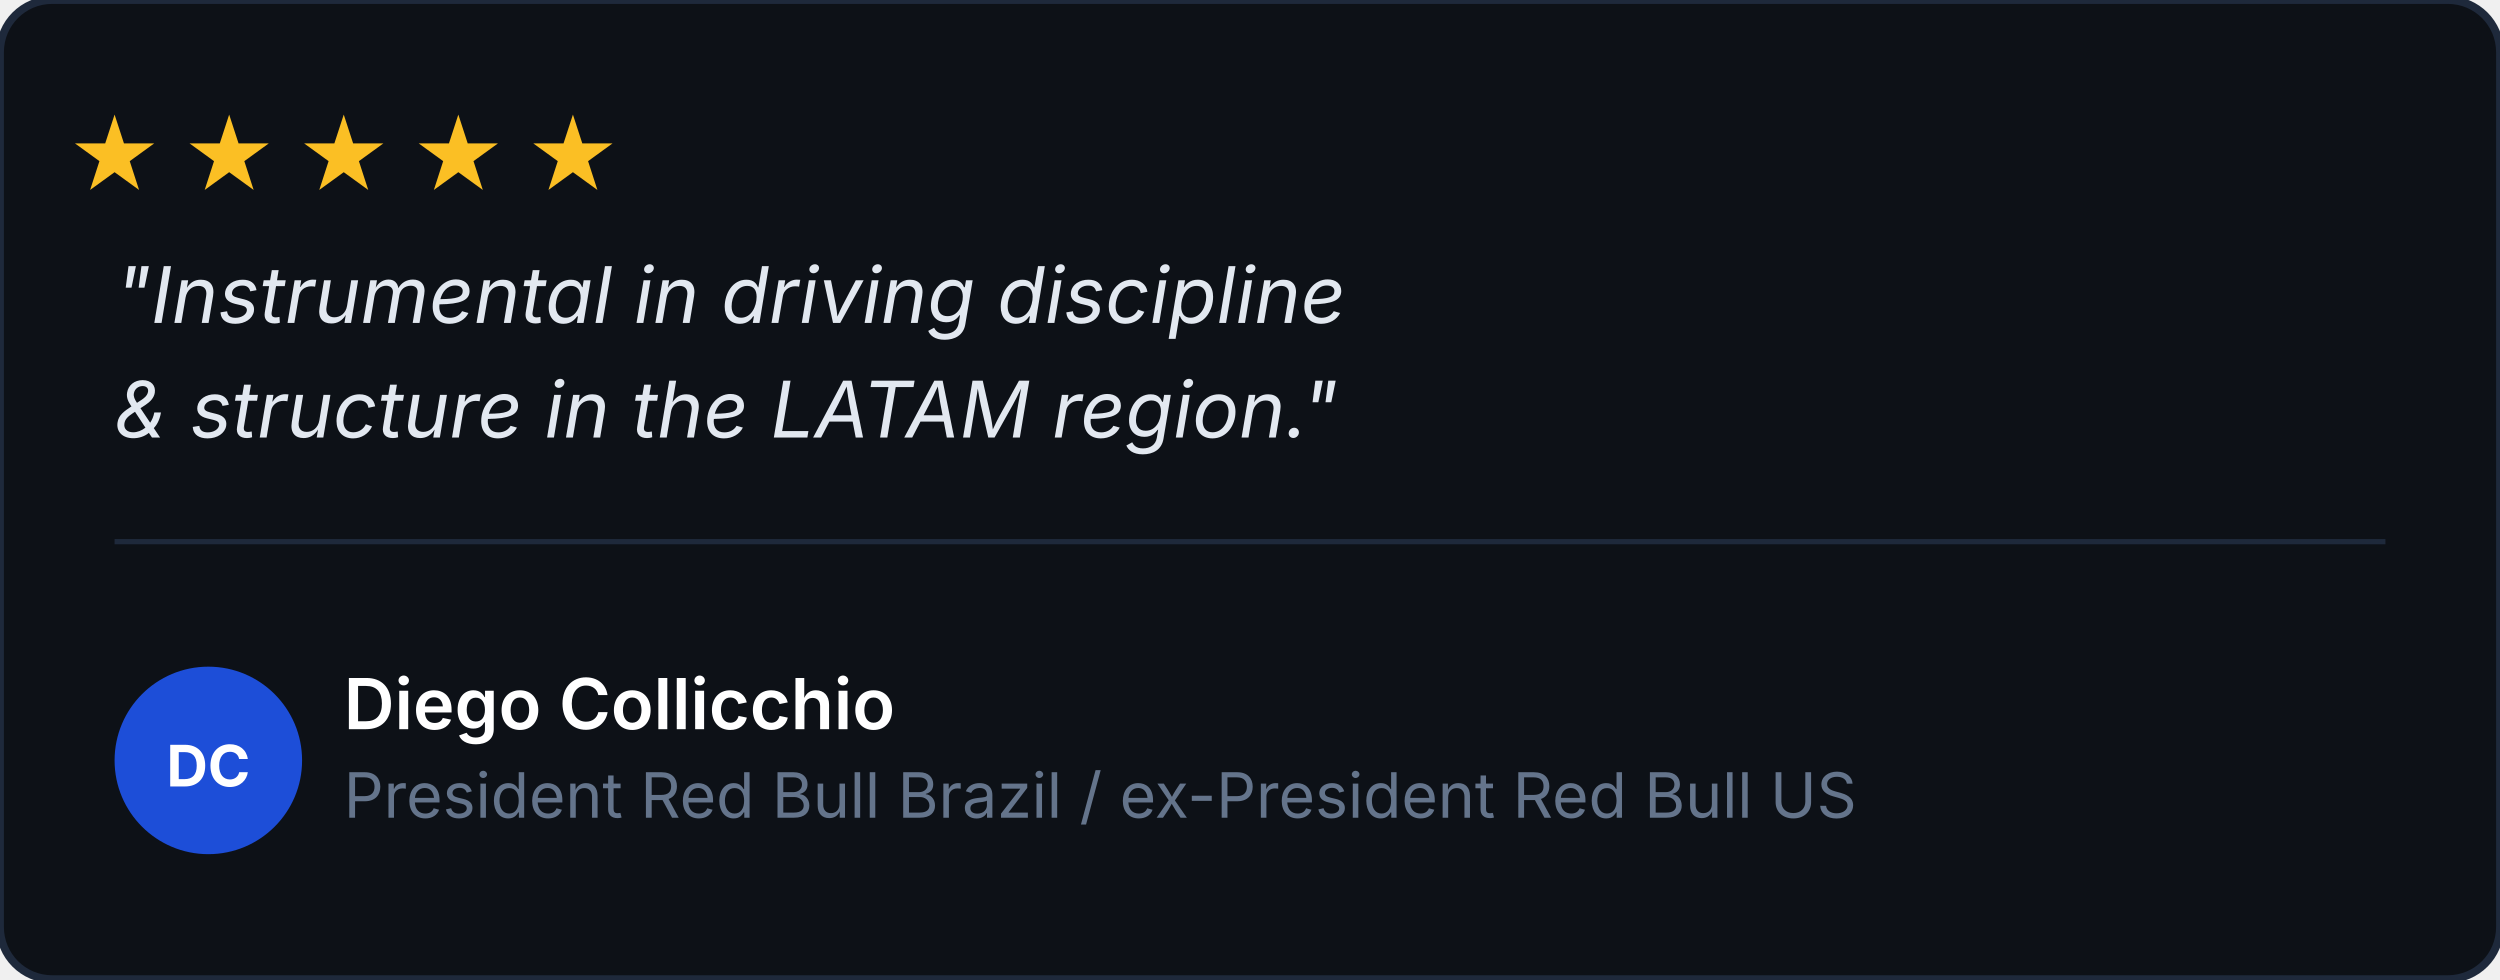
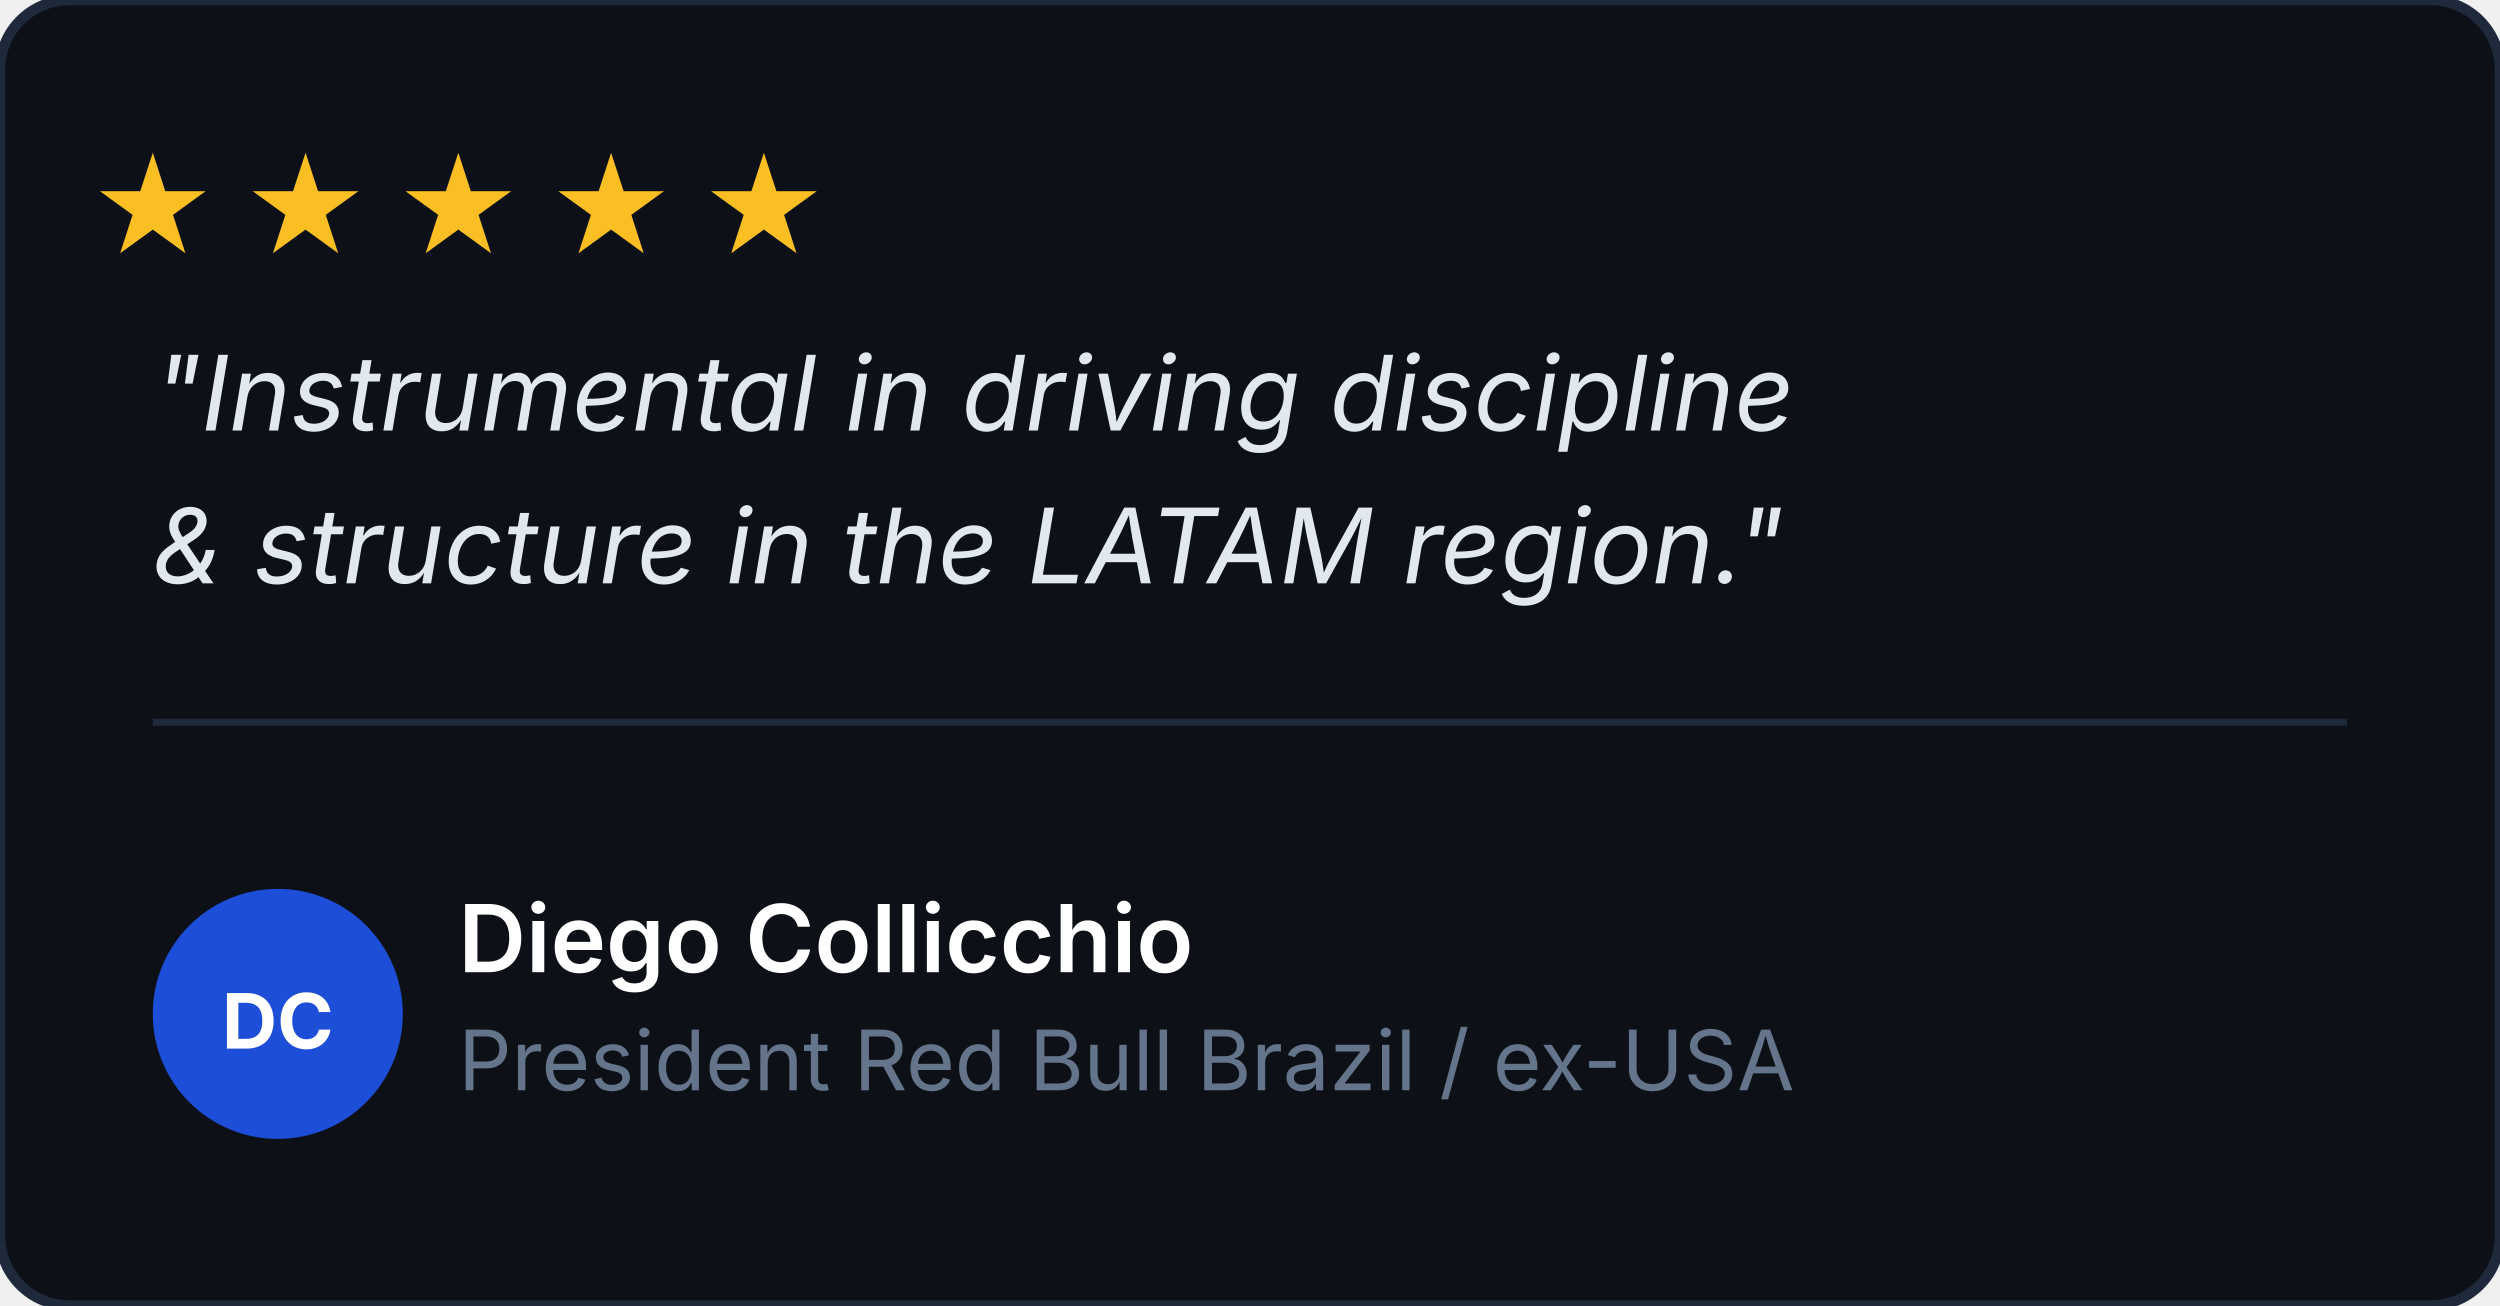
- <svg xmlns="http://www.w3.org/2000/svg" viewBox="0 0 480 188" width="480" height="188">
-   <rect width="480" height="188" rx="10" fill="#0d1117" stroke="#1e293b" stroke-width="1.5" />
+ <svg xmlns="http://www.w3.org/2000/svg" viewBox="0 0 360 188" width="360" height="188">
+   <rect width="360" height="188" rx="10" fill="#0d1117" stroke="#1e293b" stroke-width="1.5" />
  <g fill="#fbbf24">
    <path transform="translate(22,30)" d="M0-8L1.8-2.47L7.61-2.47L2.91.94L4.7 6.47L0 3.06L-4.7 6.47L-2.91.94L-7.61-2.47L-1.8-2.47Z" />
    <path transform="translate(44,30)" d="M0-8L1.8-2.47L7.61-2.47L2.91.94L4.7 6.47L0 3.06L-4.7 6.47L-2.91.94L-7.61-2.47L-1.8-2.47Z" />
    <path transform="translate(66,30)" d="M0-8L1.8-2.47L7.61-2.47L2.91.94L4.7 6.47L0 3.06L-4.7 6.47L-2.91.94L-7.61-2.47L-1.8-2.47Z" />
    <path transform="translate(88,30)" d="M0-8L1.8-2.47L7.61-2.47L2.91.94L4.7 6.47L0 3.06L-4.7 6.47L-2.91.94L-7.61-2.47L-1.8-2.47Z" />
    <path transform="translate(110,30)" d="M0-8L1.8-2.47L7.61-2.47L2.91.94L4.7 6.47L0 3.06L-4.7 6.47L-2.91.94L-7.61-2.47L-1.8-2.47Z" />
  </g>
  <text x="22" y="62" font-family="-apple-system, BlinkMacSystemFont, 'Segoe UI', sans-serif" font-size="15" fill="#e2e8f0" font-style="italic">"Instrumental in driving discipline</text>
  <text x="22" y="84" font-family="-apple-system, BlinkMacSystemFont, 'Segoe UI', sans-serif" font-size="15" fill="#e2e8f0" font-style="italic">&amp; structure in the LATAM region."</text>
-   <line x1="22" y1="104" x2="458" y2="104" stroke="#1e293b" stroke-width="1" />
+   <line x1="22" y1="104" x2="338" y2="104" stroke="#1e293b" stroke-width="1" />
  <circle cx="40" cy="146" r="18" fill="#1d4ed8" />
  <text x="40" y="151" font-family="-apple-system, BlinkMacSystemFont, 'Segoe UI', sans-serif" font-size="11" fill="#ffffff" font-weight="700" text-anchor="middle">DC</text>
  <text x="66" y="140" font-family="-apple-system, BlinkMacSystemFont, 'Segoe UI', sans-serif" font-size="13.5" fill="#ffffff" font-weight="600">Diego Collicchio</text>
-   <text x="66" y="157" font-family="-apple-system, BlinkMacSystemFont, 'Segoe UI', sans-serif" font-size="12" fill="#64748b">President Red Bull Brazil / ex-President Red Bull US</text>
+   <text x="66" y="157" font-family="-apple-system, BlinkMacSystemFont, 'Segoe UI', sans-serif" font-size="12" fill="#64748b">President Red Bull Brazil / ex-USA</text>
</svg>
